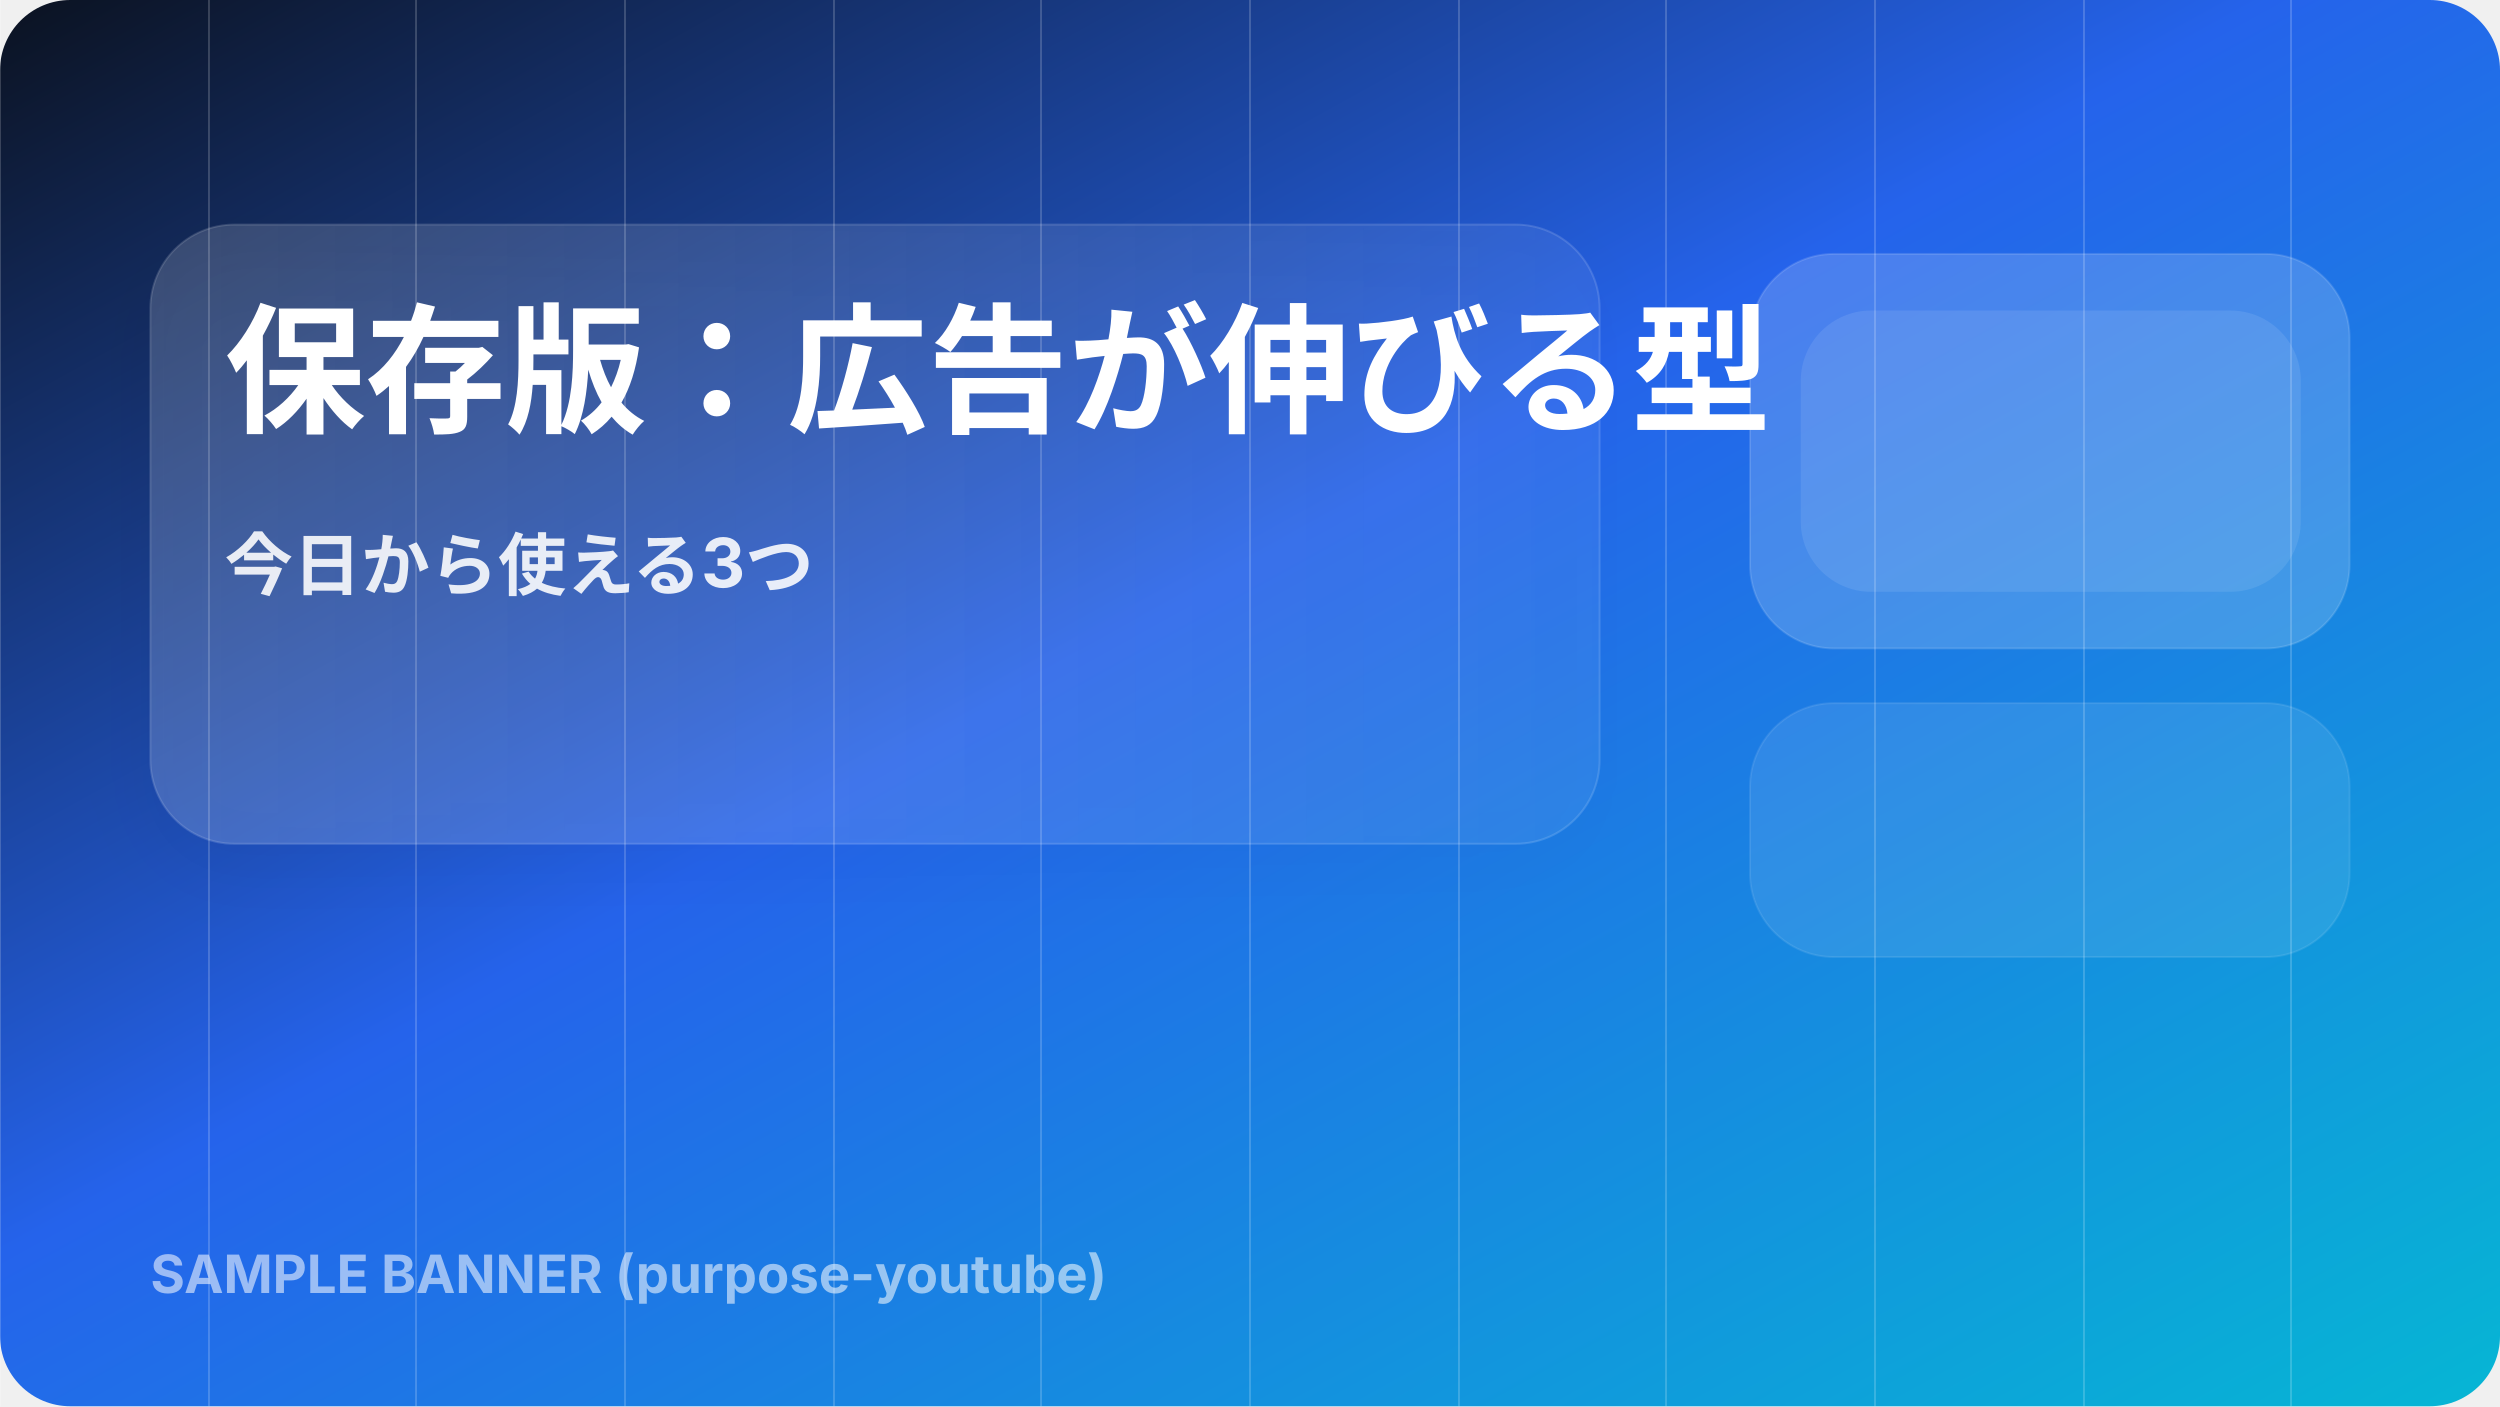
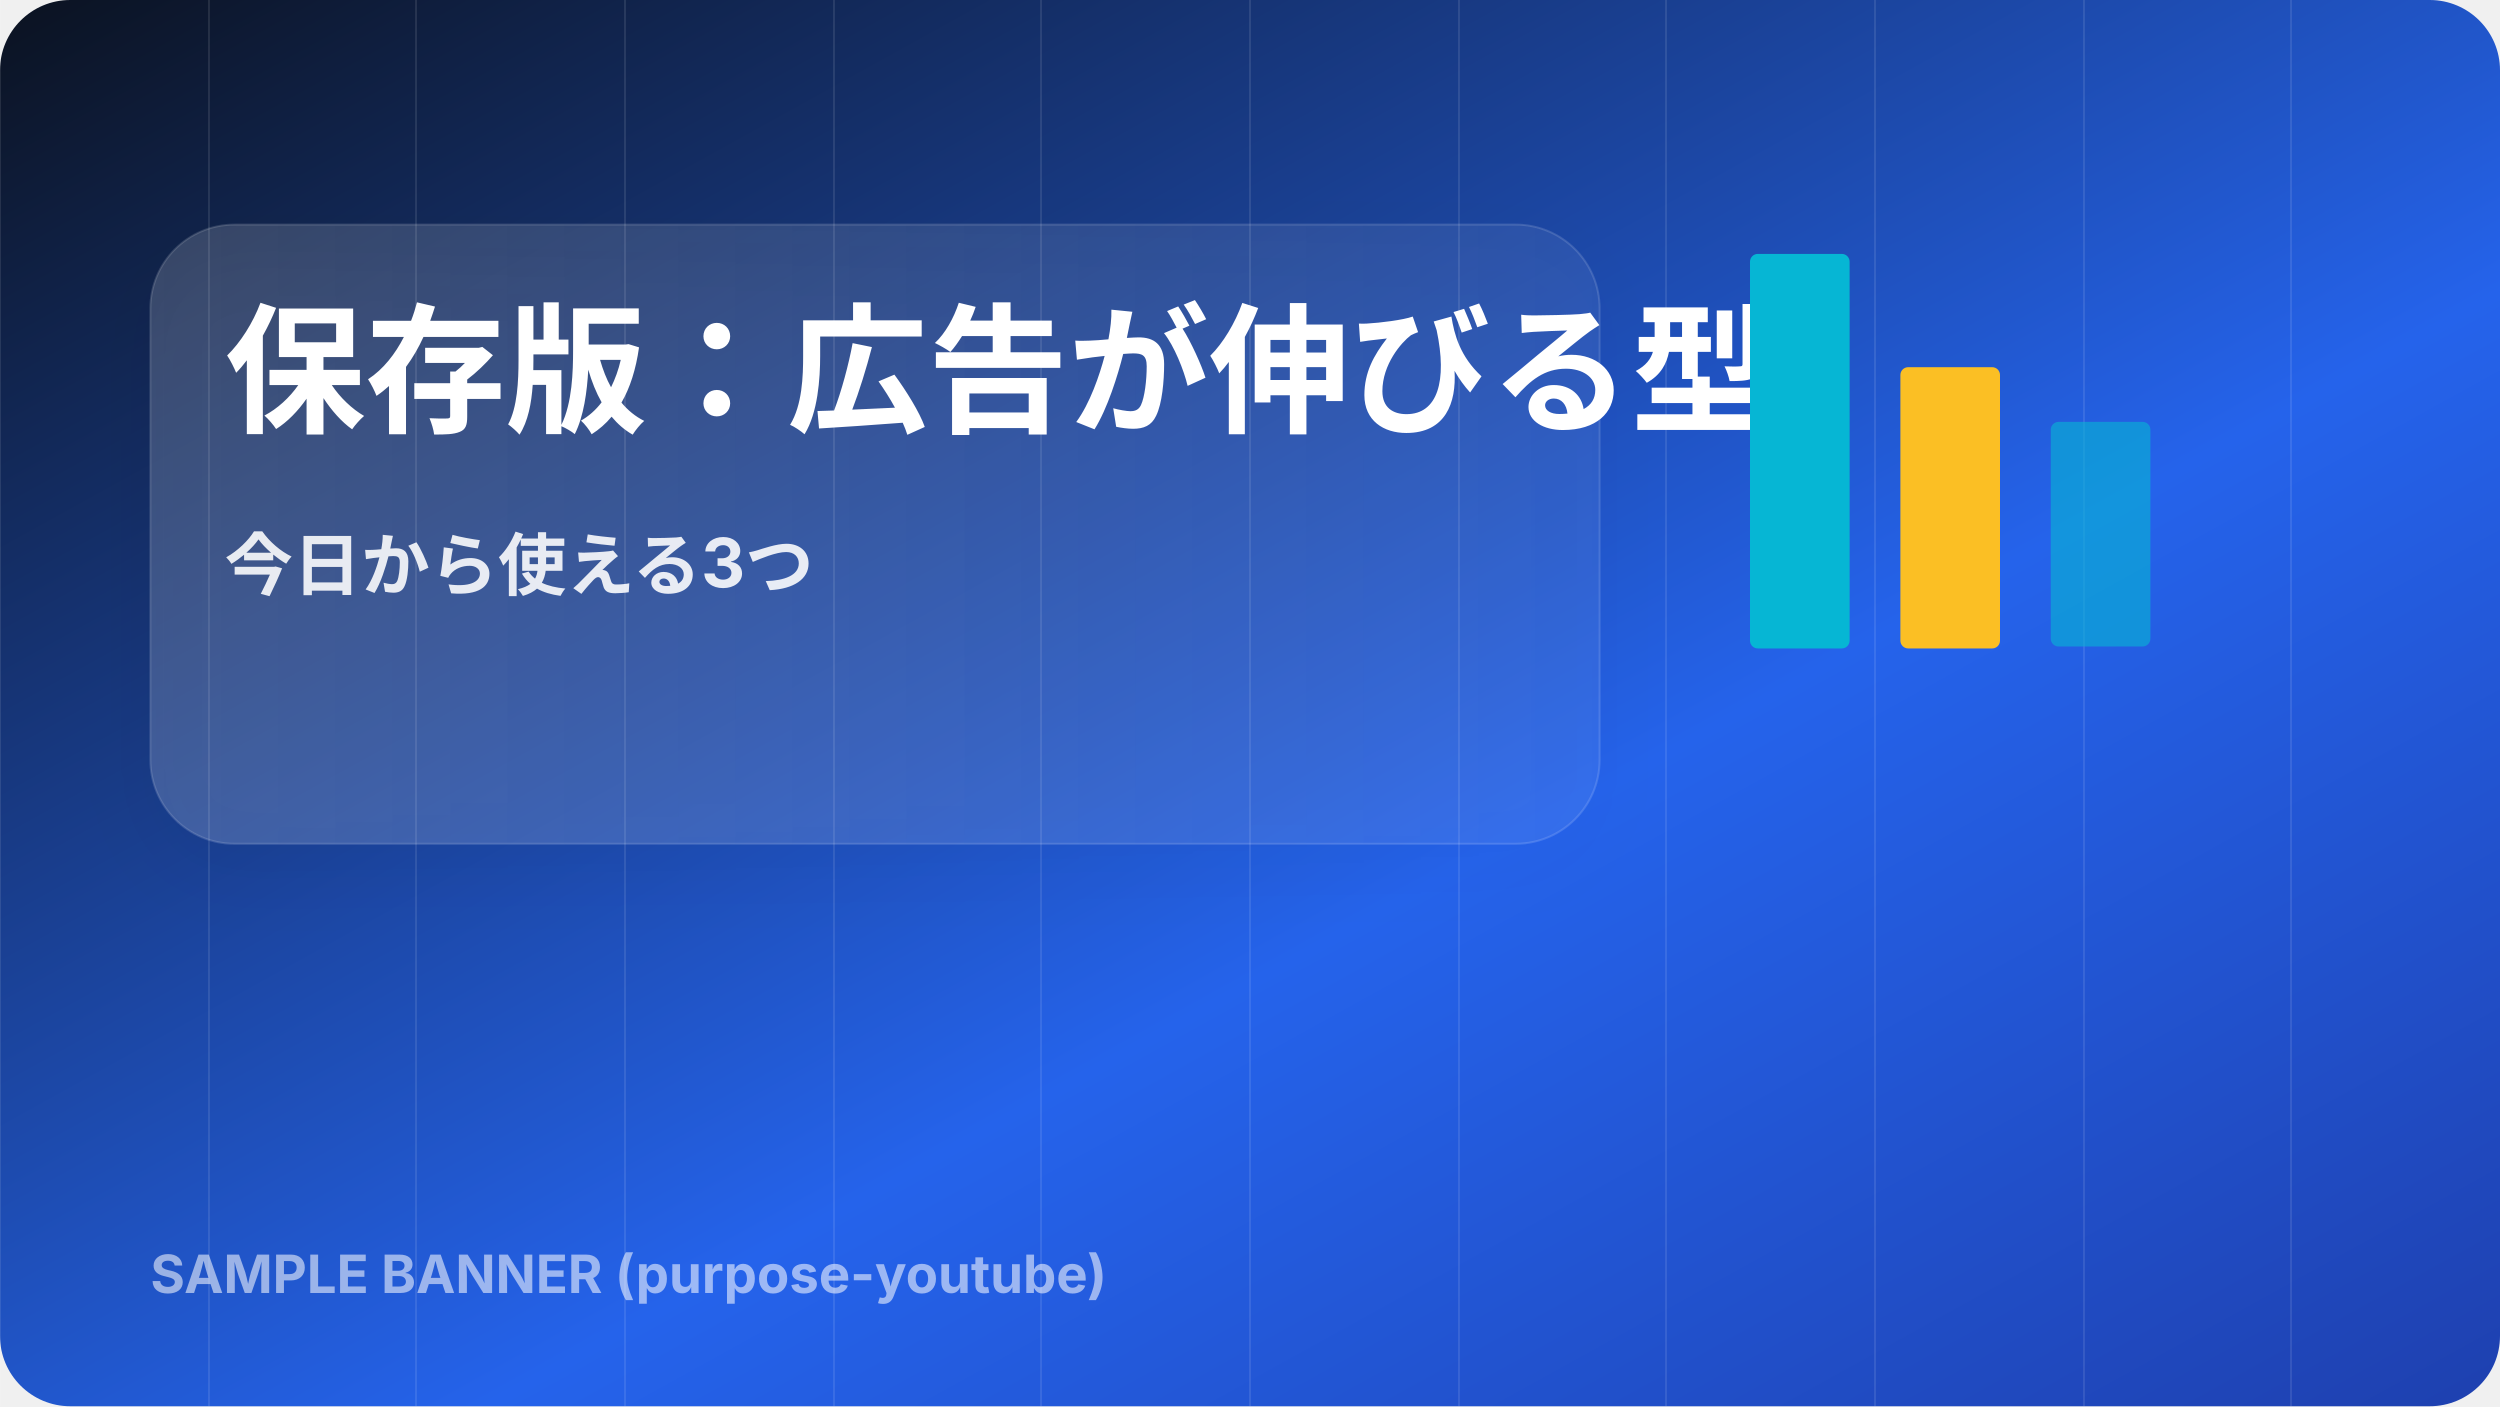
<svg xmlns="http://www.w3.org/2000/svg" width="1280" height="720" viewBox="0 0 1280 720">
  <defs>
    <linearGradient id="bg" x1="0" y1="0" x2="1" y2="1">
      <stop offset="0%" stop-color="#0B1220" />
-       <stop offset="45%" stop-color="#2563EB" />
-       <stop offset="100%" stop-color="#06B6D4" />
+       <stop offset="60%" stop-color="#2563EB" />
+       <stop offset="100%" stop-color="#1E40AF" />
    </linearGradient>
    <linearGradient id="panel" x1="0" y1="0" x2="1" y2="0">
      <stop offset="0%" stop-color="#FFFFFF" stop-opacity="0.16" />
      <stop offset="100%" stop-color="#FFFFFF" stop-opacity="0.06" />
    </linearGradient>
    <filter id="shadow" x="-20%" y="-20%" width="140%" height="140%">
      <feDropShadow dx="0" dy="14" stdDeviation="18" flood-color="#000000" flood-opacity="0.28" />
    </filter>
  </defs>
  <rect width="1280" height="720" rx="36" fill="url(#bg)" />
-   <g opacity="0.18">
+   <g opacity="0.1">
    <line x1="0" y1="0" x2="0" y2="720" stroke="#FFFFFF" stroke-width="1" />
    <line x1="107" y1="0" x2="107" y2="720" stroke="#FFFFFF" stroke-width="1" />
    <line x1="213" y1="0" x2="213" y2="720" stroke="#FFFFFF" stroke-width="1" />
    <line x1="320" y1="0" x2="320" y2="720" stroke="#FFFFFF" stroke-width="1" />
    <line x1="427" y1="0" x2="427" y2="720" stroke="#FFFFFF" stroke-width="1" />
    <line x1="533" y1="0" x2="533" y2="720" stroke="#FFFFFF" stroke-width="1" />
    <line x1="640" y1="0" x2="640" y2="720" stroke="#FFFFFF" stroke-width="1" />
    <line x1="747" y1="0" x2="747" y2="720" stroke="#FFFFFF" stroke-width="1" />
    <line x1="853" y1="0" x2="853" y2="720" stroke="#FFFFFF" stroke-width="1" />
    <line x1="960" y1="0" x2="960" y2="720" stroke="#FFFFFF" stroke-width="1" />
    <line x1="1067" y1="0" x2="1067" y2="720" stroke="#FFFFFF" stroke-width="1" />
    <line x1="1173" y1="0" x2="1173" y2="720" stroke="#FFFFFF" stroke-width="1" />
  </g>
  <rect x="77" y="115" width="742" height="317" rx="43" fill="url(#panel)" stroke="#FFFFFF" stroke-opacity="0.14" filter="url(#shadow)" />
  <text x="115" y="216" fill="#FFFFFF" font-family="ui-sans-serif, system-ui, -apple-system, 'Hiragino Sans', 'Noto Sans JP', 'Yu Gothic', sans-serif" font-size="72" font-weight="800">
    保存版：広告が伸びる型
  </text>
  <text x="115" y="302" fill="#FFFFFF" opacity="0.88" font-family="ui-sans-serif, system-ui, -apple-system, 'Hiragino Sans', 'Noto Sans JP', 'Yu Gothic', sans-serif" font-size="35" font-weight="700">
    今日から使える3つ
  </text>
-   <g transform="translate(896 130)" opacity="0.95">
-     <rect x="0" y="0" width="307" height="202" rx="43" fill="#FFFFFF" fill-opacity="0.18" stroke="#FFFFFF" stroke-opacity="0.14" />
-     <rect x="26" y="29" width="256" height="144" rx="36" fill="#FFFFFF" fill-opacity="0.10" />
-     <rect x="0" y="230" width="307" height="130" rx="43" fill="#FFFFFF" fill-opacity="0.10" stroke="#FFFFFF" stroke-opacity="0.10" />
+   <g transform="translate(896 130)">
+     <rect x="0" y="0" width="51" height="202" rx="4" fill="#06B6D4" />
+     <rect x="77" y="58" width="51" height="144" rx="4" fill="#FBBF24" />
+     <rect x="154" y="86" width="51" height="115" rx="4" fill="#06B6D4" opacity="0.6" />
  </g>
  <text x="77" y="662" fill="#FFFFFF" opacity="0.55" font-family="ui-sans-serif, system-ui, -apple-system, 'Hiragino Sans', 'Noto Sans JP', 'Yu Gothic', sans-serif" font-size="27" font-weight="700">
    SAMPLE BANNER (purpose-youtube)
  </text>
</svg>
